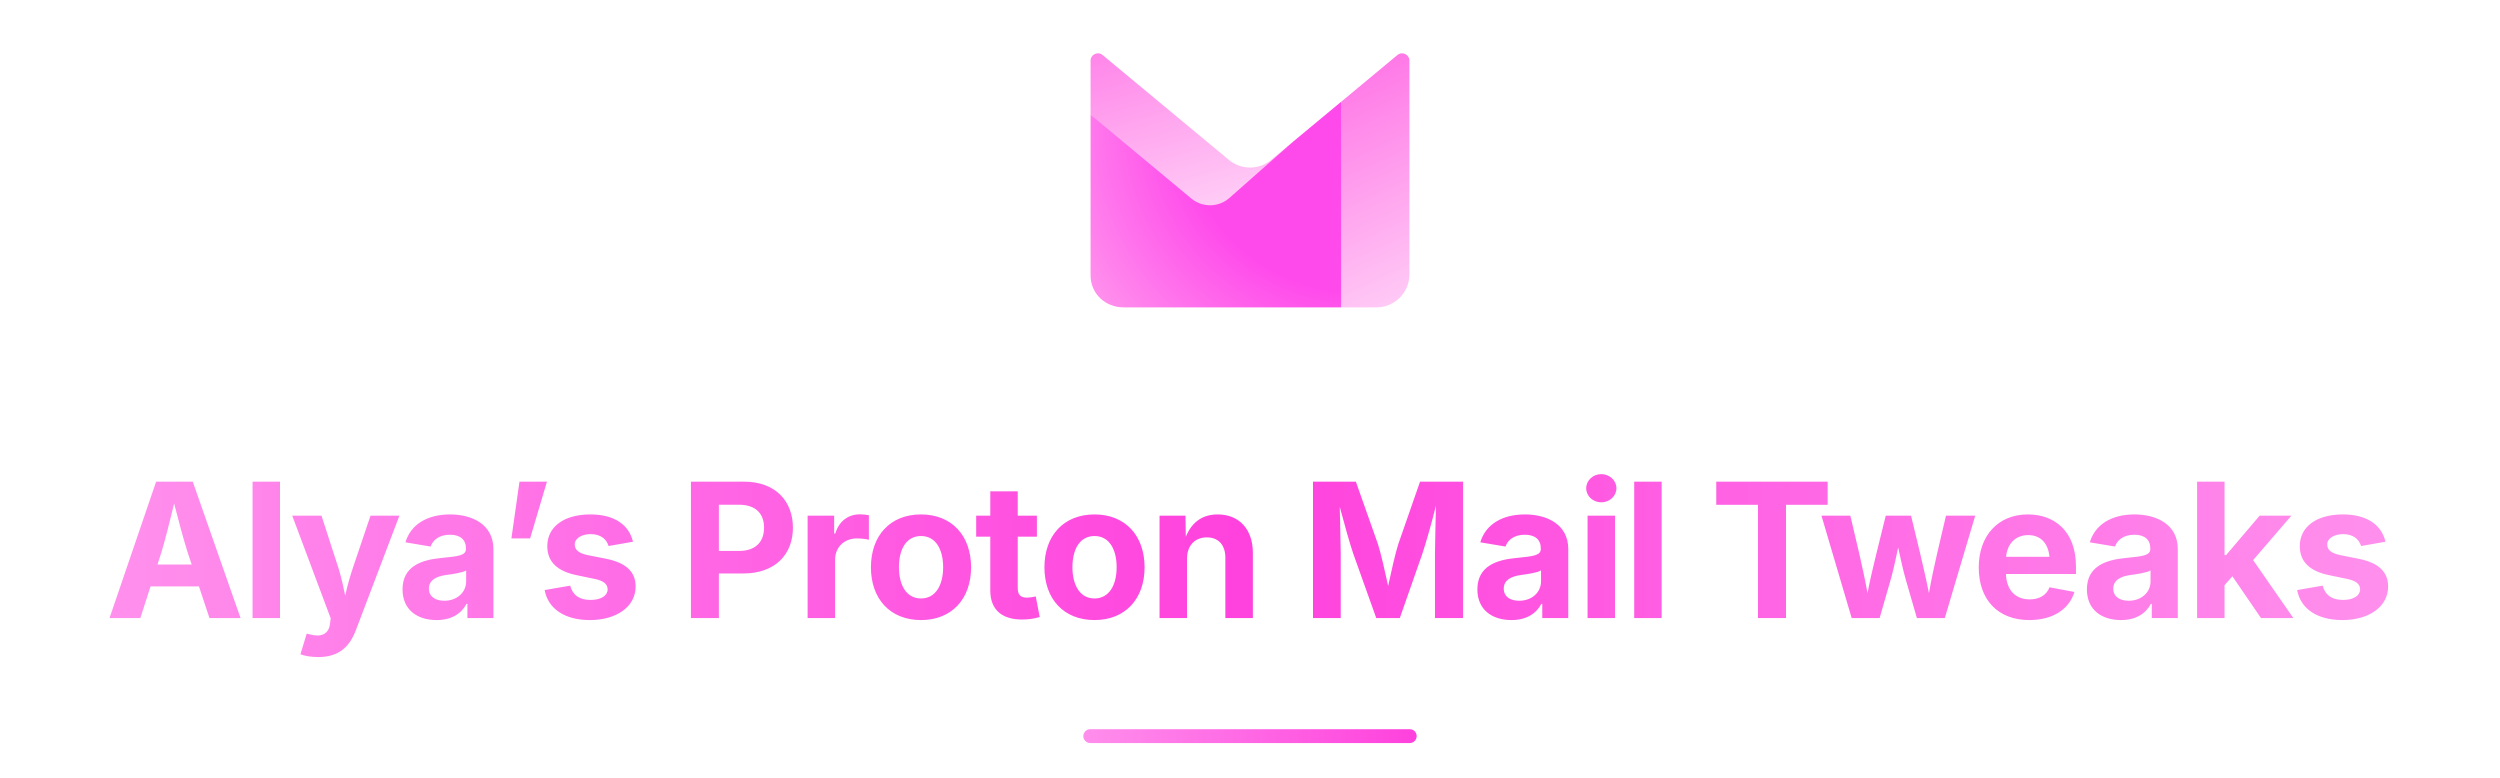
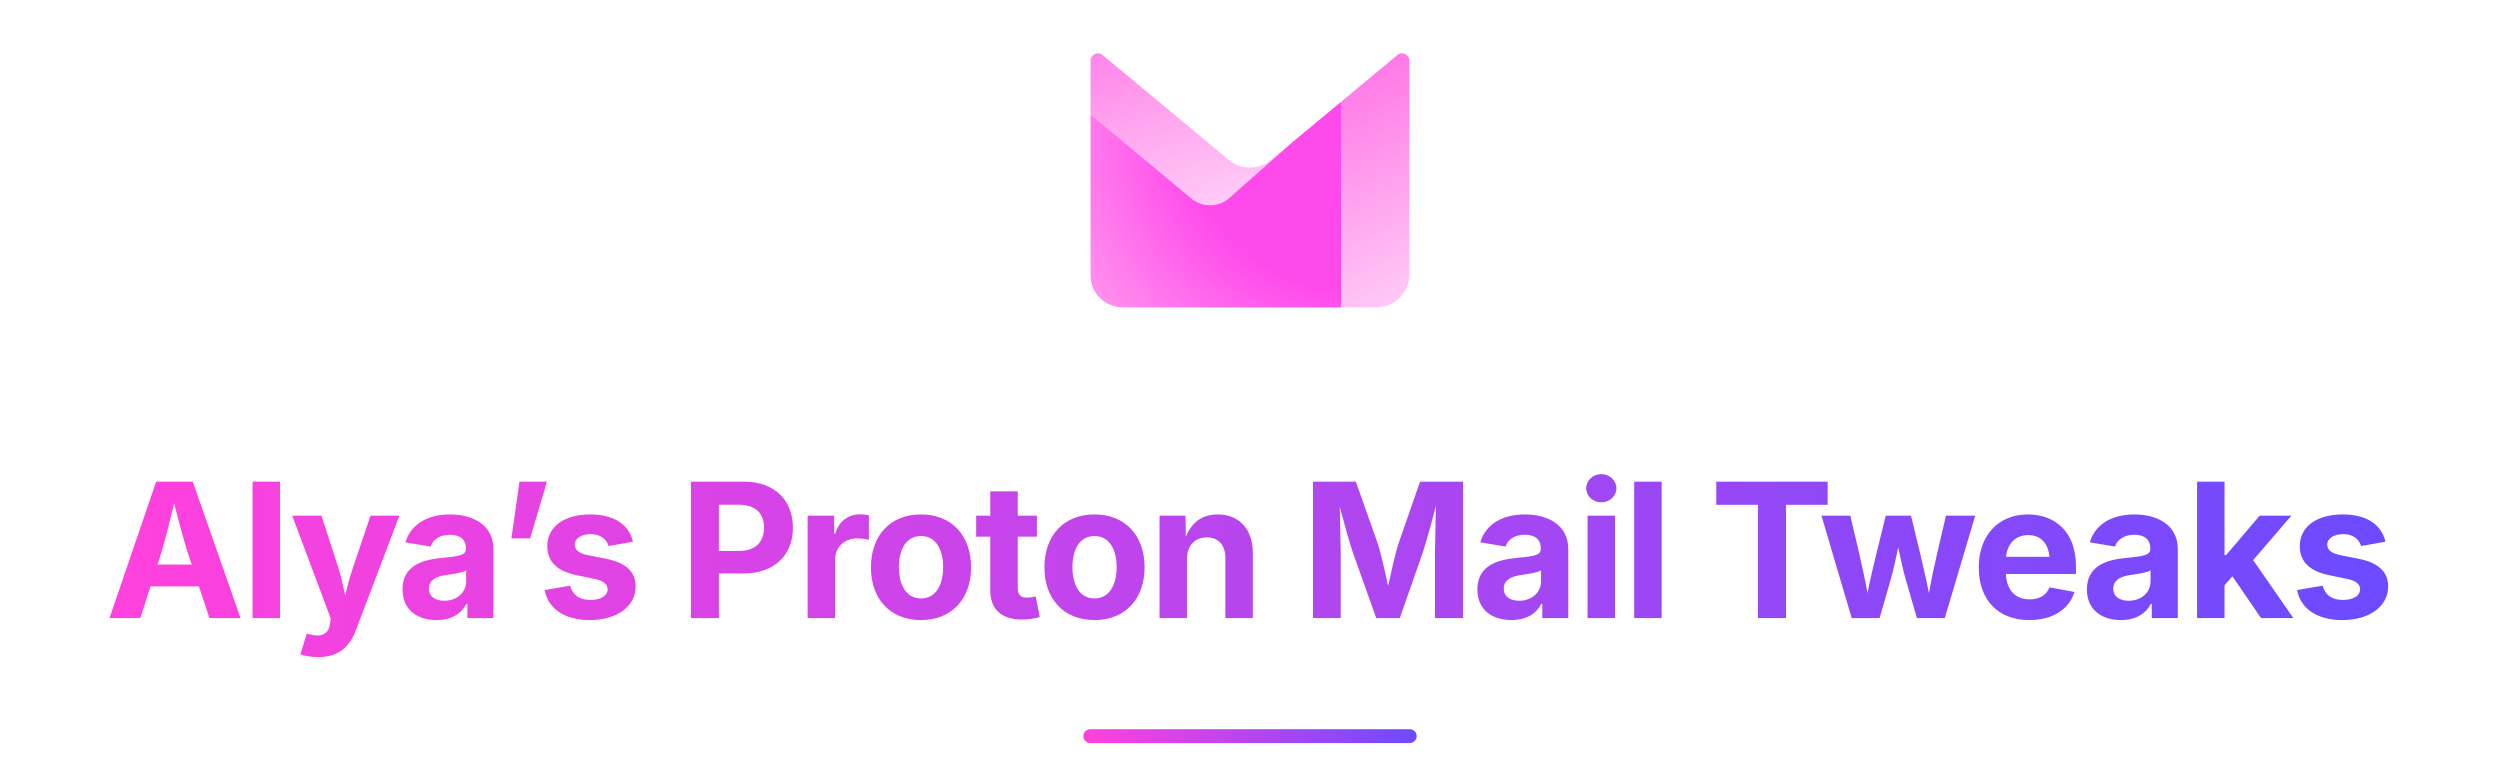
<svg xmlns="http://www.w3.org/2000/svg" width="720" height="224" viewBox="0 0 720 224" fill="none" role="img" aria-label="Alya's Proton Mail Tweaks">
  <svg x="312" y="4" width="96" height="96" viewBox="18 19 92 92" fill="none">
    <path fill-rule="evenodd" clip-rule="evenodd" d="M75.88 54.277L75.885 54.281L51.429 81.429L20 46.835V31.913C20 30.199 21.997 29.262 23.315 30.356L58.184 59.313C61.556 62.113 66.444 62.113 69.816 59.313L75.88 54.277Z" fill="url(#mark0)" />
    <path d="M89.143 43.263L75.88 54.277L75.885 54.281L58.325 69.793C55.334 72.435 50.862 72.502 47.794 69.95L20 46.835V91.182C20 96.21 24.076 100 29.104 100L89.143 100L95.429 71.775L89.143 43.263Z" fill="url(#mark1)" />
    <path fill-rule="evenodd" clip-rule="evenodd" d="M89.143 43.274V100L98.897 100C103.924 100 108 95.924 108 90.897V31.913C108 30.199 106.003 29.261 104.684 30.356L89.143 43.274Z" fill="url(#mark2)" />
  </svg>
  <text x="360" y="178" text-anchor="middle" fill="url(#wordmark)" font-family="Inter, 'Segoe UI', -apple-system, BlinkMacSystemFont, 'Helvetica Neue', Arial, sans-serif" font-size="54" font-weight="700" letter-spacing="-1.2">Alya’s Proton Mail Tweaks</text>
  <rect x="312" y="210" width="96" height="4" rx="2" fill="url(#rule)" />
  <defs>
    <linearGradient id="mark0" x1="53.022" y1="81.907" x2="23.508" y2="-20.618" gradientUnits="userSpaceOnUse">
      <stop stop-color="#FFD9F8" />
      <stop offset="1" stop-color="#FF41DD" />
    </linearGradient>
    <radialGradient id="mark1" cx="0" cy="0" r="1" gradientUnits="userSpaceOnUse" gradientTransform="translate(95.1 50.2083) scale(87.9628 82.4961)">
      <stop offset="0.556" stop-color="#FF4AEB" />
      <stop offset="0.994" stop-color="#FF8EEC" />
    </radialGradient>
    <linearGradient id="mark2" x1="136.459" y1="145.456" x2="69.025" y2="-0.606" gradientUnits="userSpaceOnUse">
      <stop offset="0.271" stop-color="#FFD9F8" />
      <stop offset="1" stop-color="#FF41DD" />
    </linearGradient>
    <linearGradient id="wordmark" x1="40" y1="0" x2="680" y2="0" gradientUnits="userSpaceOnUse">
-       <stop stop-color="#FF8EEC" />
-       <stop offset="0.5" stop-color="#FF41DD" />
-       <stop offset="1" stop-color="#FF8EEC" />
+       <stop stop-color="#FF41DD" />
+       <stop offset="1" stop-color="#6D4AFF" />
    </linearGradient>
    <linearGradient id="rule" x1="312" y1="0" x2="408" y2="0" gradientUnits="userSpaceOnUse">
-       <stop stop-color="#FF8EEC" />
-       <stop offset="1" stop-color="#FF41DD" />
+       <stop stop-color="#FF41DD" />
+       <stop offset="1" stop-color="#6D4AFF" />
    </linearGradient>
  </defs>
</svg>
